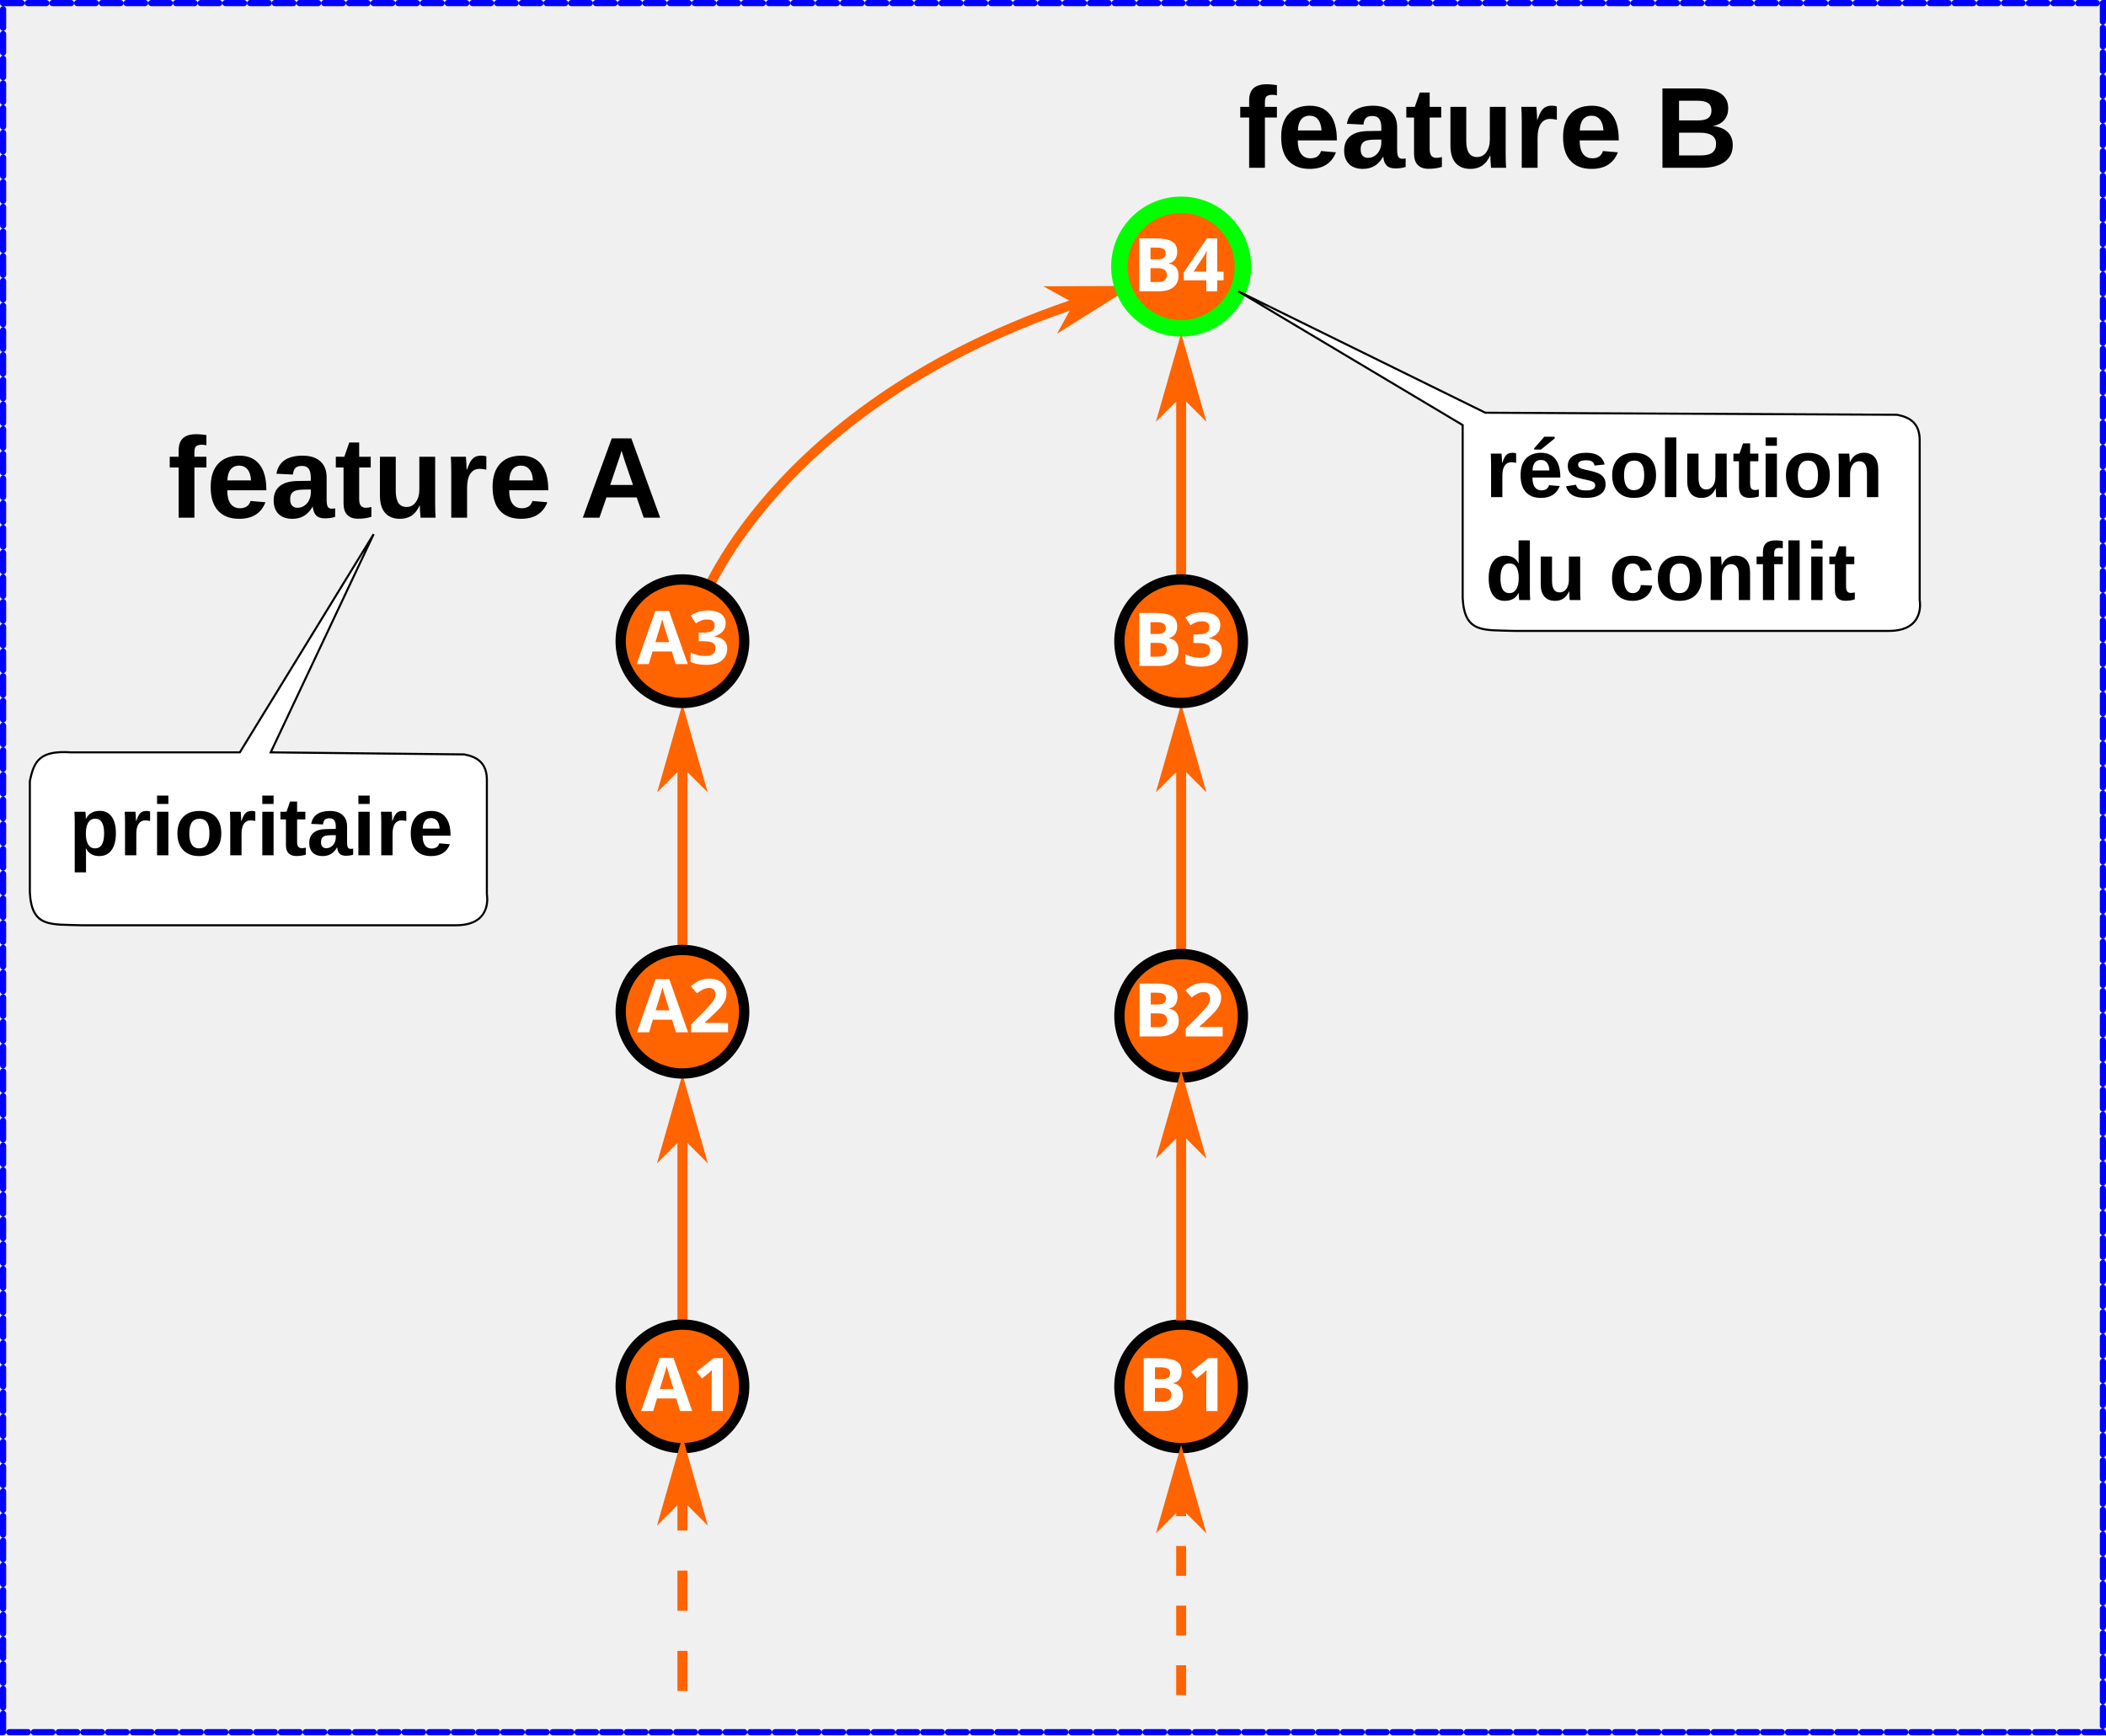
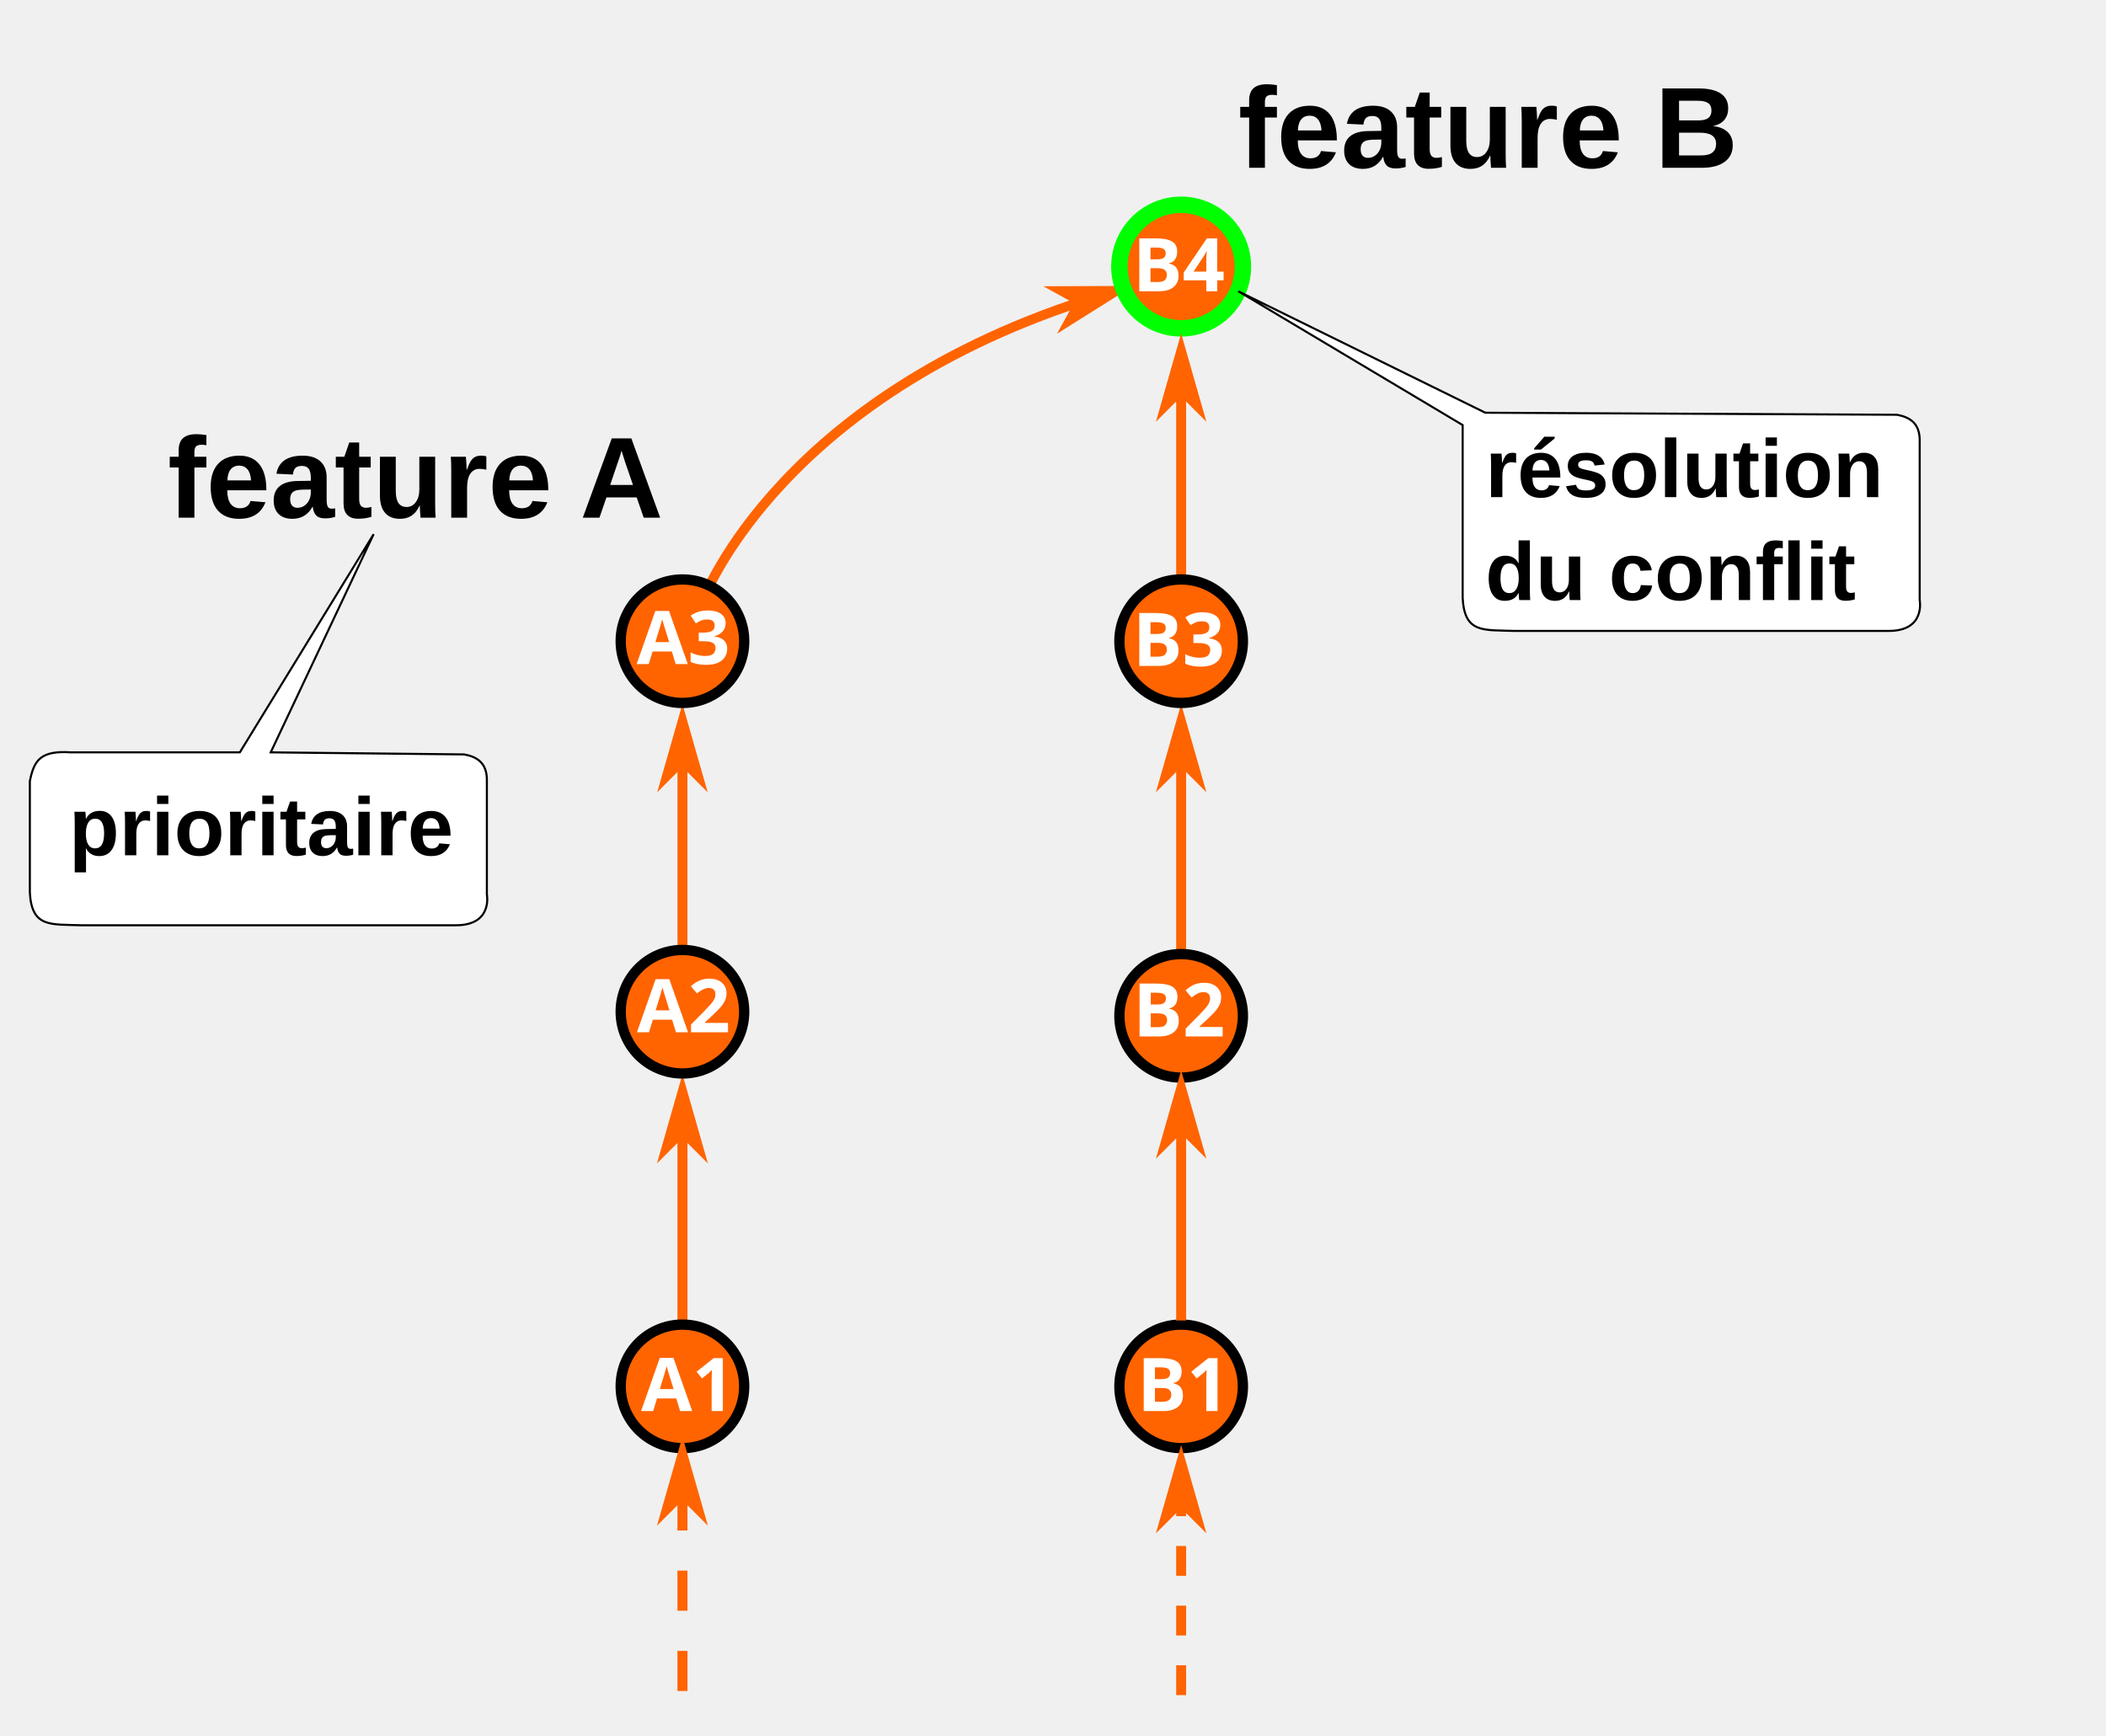
<svg xmlns="http://www.w3.org/2000/svg" xmlns:ns1="http://www.openswatchbook.org/uri/2009/osb" width="1023" height="843" id="svg2" version="1.1">
  <defs id="defs4">
    <marker style="overflow:visible" id="Arrow1Mend" refX="0" refY="0" orient="auto">
      <path transform="matrix(-0.4,0,0,-0.4,-4,0)" style="fill-rule:evenodd;stroke:#000000;stroke-width:1pt" d="M 0,0 5,-5 -12.5,0 5,5 0,0 z" id="path4070" />
    </marker>
    <marker style="overflow:visible" id="TriangleOutL" refX="0" refY="0" orient="auto">
      <path transform="scale(0.8,0.8)" style="fill-rule:evenodd;stroke:#000000;stroke-width:1pt" d="m 5.77,0 -8.65,5 0,-10 8.65,5 z" id="path4203" />
    </marker>
    <marker style="overflow:visible" id="EmptyTriangleInL" refX="0" refY="0" orient="auto">
      <path transform="matrix(-0.8,0,0,-0.8,4.8,0)" style="fill:#ffffff;fill-rule:evenodd;stroke:#000000;stroke-width:1pt" d="m 5.77,0 -8.65,5 0,-10 8.65,5 z" id="path4212" />
    </marker>
    <marker style="overflow:visible" id="EmptyTriangleOutL" refX="0" refY="0" orient="auto">
      <path transform="matrix(0.8,0,0,0.8,-4.8,0)" style="fill:#ffffff;fill-rule:evenodd;stroke:#000000;stroke-width:1pt" d="m 5.77,0 -8.65,5 0,-10 8.65,5 z" id="path4221" />
    </marker>
    <linearGradient id="linearGradient9318">
      <stop id="stop9328" offset="0" style="stop-color:#ff0000;stop-opacity:0.247;" />
      <stop style="stop-color:#ff0000;stop-opacity:0.122;" offset="0.5" id="stop9334" />
      <stop id="stop9322" offset="1" style="stop-color:#ff0000;stop-opacity:0;" />
    </linearGradient>
    <linearGradient id="linearGradient9310">
      <stop id="stop9312" offset="0" style="stop-color:#ff0000;stop-opacity:1;" />
      <stop id="stop9314" offset="1" style="stop-color:#ff0000;stop-opacity:0;" />
    </linearGradient>
    <linearGradient ns1:paint="solid" id="linearGradient7685">
      <stop id="stop7687" offset="0" style="stop-color:#ff993b;stop-opacity:1;" />
    </linearGradient>
    <linearGradient id="linearGradient6243">
      <stop id="stop6245" offset="0" style="stop-color:#ff993b;stop-opacity:1;" />
      <stop id="stop6247" offset="1" style="stop-color:#ff993b;stop-opacity:0;" />
    </linearGradient>
    <linearGradient ns1:paint="solid" id="linearGradient6187">
      <stop id="stop6189" offset="0" style="stop-color:#ff973b;stop-opacity:1;" />
    </linearGradient>
    <linearGradient id="linearGradient6171">
      <stop id="stop6173" offset="0" style="stop-color:#e60000;stop-opacity:1;" />
      <stop id="stop6175" offset="1" style="stop-color:#000000;stop-opacity:0;" />
    </linearGradient>
    <marker style="overflow:visible" id="Arrow2Lend" refX="0" refY="0" orient="auto">
      <path transform="matrix(-1.1,0,0,-1.1,-1.1,0)" d="M 8.719,4.034 -2.207,0.016 8.719,-4.002 c -1.745,2.372 -1.735,5.617 -6e-7,8.035 z" style="fill-rule:evenodd;stroke-width:0.625;stroke-linejoin:round" id="path4082" />
    </marker>
    <marker style="overflow:visible" id="Arrow1Mend-6" refX="0" refY="0" orient="auto">
      <path transform="matrix(-0.4,0,0,-0.4,-4,0)" style="fill-rule:evenodd;stroke:#000000;stroke-width:1pt" d="M 0,0 5,-5 -12.5,0 5,5 0,0 z" id="path4070-2" />
    </marker>
    <marker style="overflow:visible" id="Arrow1Mend-0" refX="0" refY="0" orient="auto">
      <path transform="matrix(-0.4,0,0,-0.4,-4,0)" style="fill-rule:evenodd;stroke:#000000;stroke-width:1pt" d="M 0,0 5,-5 -12.5,0 5,5 0,0 z" id="path4070-5" />
    </marker>
    <marker style="overflow:visible" id="Arrow1Mend-5" refX="0" refY="0" orient="auto">
      <path transform="matrix(-0.4,0,0,-0.4,-4,0)" style="fill-rule:evenodd;stroke:#000000;stroke-width:1pt" d="M 0,0 5,-5 -12.5,0 5,5 0,0 z" id="path4070-20" />
    </marker>
    <marker style="overflow:visible" id="Arrow1Mend-7" refX="0" refY="0" orient="auto">
      <path transform="matrix(-0.4,0,0,-0.4,-4,0)" style="fill-rule:evenodd;stroke:#000000;stroke-width:1pt" d="M 0,0 5,-5 -12.5,0 5,5 0,0 z" id="path4070-28" />
    </marker>
    <marker style="overflow:visible" id="Arrow1MendK" refX="0" refY="0" orient="auto">
      <path transform="matrix(-0.4,0,0,-0.4,-4,0)" style="stroke:#ff6400;stroke-width:1pt;fill:#ff6400;fill-rule:evenodd" d="M 0,0 5,-5 -12.5,0 5,5 0,0 z" id="path8679" />
    </marker>
    <marker style="overflow:visible" id="Arrow1Mend-7W" refX="0" refY="0" orient="auto">
      <path transform="matrix(-0.4,0,0,-0.4,-4,0)" style="stroke:#ff6400;stroke-width:1pt;fill:#ff6400;fill-rule:evenodd" d="M 0,0 5,-5 -12.5,0 5,5 0,0 z" id="path8682" />
    </marker>
    <marker style="overflow:visible" id="Arrow1MendO" refX="0" refY="0" orient="auto">
      <path transform="matrix(-0.4,0,0,-0.4,-4,0)" style="stroke:#ff6400;stroke-width:1pt;fill:#ff6400;fill-rule:evenodd" d="M 0,0 5,-5 -12.5,0 5,5 0,0 z" id="path8685" />
    </marker>
    <marker style="overflow:visible" id="Arrow1Mend8" refX="0" refY="0" orient="auto">
      <path transform="matrix(-0.4,0,0,-0.4,-4,0)" style="stroke:#ff6400;stroke-width:1pt;fill:#ff6400;fill-rule:evenodd" d="M 0,0 5,-5 -12.5,0 5,5 0,0 z" id="path8688" />
    </marker>
    <marker style="overflow:visible" id="Arrow1Mendm" refX="0" refY="0" orient="auto">
      <path transform="matrix(-0.4,0,0,-0.4,-4,0)" style="stroke:#ff6400;stroke-width:1pt;fill:#ff6400;fill-rule:evenodd" d="M 0,0 5,-5 -12.5,0 5,5 0,0 z" id="path8691" />
    </marker>
    <marker style="overflow:visible" id="Arrow1Mendy" refX="0" refY="0" orient="auto">
      <path transform="matrix(-0.4,0,0,-0.4,-4,0)" style="stroke:#ff6400;stroke-width:1pt;fill:#ff6400;fill-rule:evenodd" d="M 0,0 5,-5 -12.5,0 5,5 0,0 z" id="path8694" />
    </marker>
    <marker style="overflow:visible" id="Arrow1Mendz" refX="0" refY="0" orient="auto">
      <path transform="matrix(-0.4,0,0,-0.4,-4,0)" style="stroke:#ff6400;stroke-width:1pt;fill:#ff6400;fill-rule:evenodd" d="M 0,0 5,-5 -12.5,0 5,5 0,0 z" id="path8697" />
    </marker>
    <marker style="overflow:visible" id="Arrow1Menda" refX="0" refY="0" orient="auto">
      <path transform="matrix(-0.4,0,0,-0.4,-4,0)" style="stroke:#ff6400;stroke-width:1pt;fill:#ff6400;fill-rule:evenodd" d="M 0,0 5,-5 -12.5,0 5,5 0,0 z" id="path8700" />
    </marker>
  </defs>
  <g transform="translate(141.5,-30.86216)" id="layer1">
-     <rect y="32.362" x="-140" height="840" width="1020" id="rect11933" style="fill:#f0f0f0;fill-opacity:1;fill-rule:nonzero;stroke:#0000ff;stroke-width:3;stroke-linecap:round;stroke-miterlimit:4;stroke-opacity:1;stroke-dasharray:9, 3;stroke-dashoffset:0" />
    <path style="stroke-linejoin:miter;marker-end:url(#Arrow1Mendz);stroke-opacity:1;stroke:#ff6400;stroke-linecap:butt;stroke-miterlimit:4;stroke-dasharray:none;stroke-width:4.83;fill:none" d="m 190,494.362 0,-112" id="path5967" />
    <path id="path5969" d="m 190,676.362 0,-114" style="stroke-linejoin:miter;marker-end:url(#Arrow1MendO);stroke-opacity:1;stroke:#ff6400;stroke-linecap:butt;stroke-miterlimit:4;stroke-dasharray:none;stroke-width:4.873;fill:none" />
    <path id="path5971" d="m 200,322.362 c 0,0 38.095,-103.125 200,-150" style="stroke-linejoin:miter;marker-end:url(#Arrow1Mend-7W);stroke-opacity:1;stroke:#ff6400;stroke-linecap:butt;stroke-miterlimit:4;stroke-dasharray:none;stroke-width:4.725;fill:none" />
    <path id="path6157" d="m 432.25,494.362 0,-112" style="stroke-linejoin:miter;marker-end:url(#Arrow1Mendm);stroke-opacity:1;fill-opacity:1;stroke:#ff6400;stroke-linecap:butt;stroke-miterlimit:4;stroke-dasharray:none;stroke-width:4.83;fill:#f0f0f0" />
    <text id="text6167" y="112.362" x="460" style="font-size:56px;font-style:normal;font-variant:normal;font-weight:bold;font-stretch:normal;text-align:start;line-height:125%;letter-spacing:0px;word-spacing:0px;writing-mode:lr-tb;text-anchor:start;fill:#000000;fill-opacity:1;stroke:none;font-family:Arial;-inkscape-font-specification:Arial Bold" xml:space="preserve">
      <tspan y="112.362" x="460" id="tspan16253">feature B</tspan>
    </text>
    <path style="fill:#ff6400;fill-opacity:1;stroke:#000000;stroke-width:6.667;stroke-miterlimit:4;stroke-opacity:1;stroke-dasharray:none" id="path6197" d="m 220,152.362 c 0,22.091 -17.909,40 -40,40 -22.091,0 -40,-17.909 -40,-40 0,-22.091 17.909,-40 40,-40 22.091,0 40,17.909 40,40 z" transform="matrix(0.75,0,0,0.75,55,228.0906)" />
    <path transform="matrix(0.75,0,0,0.75,55,408.0906)" d="m 220,152.362 c 0,22.091 -17.909,40 -40,40 -22.091,0 -40,-17.909 -40,-40 0,-22.091 17.909,-40 40,-40 22.091,0 40,17.909 40,40 z" id="path6207" style="fill:#ff6400;fill-opacity:1;stroke:#000000;stroke-width:6.667;stroke-miterlimit:4;stroke-opacity:1;stroke-dasharray:none" />
    <path style="fill:#ff6400;fill-opacity:1;stroke:#000000;stroke-width:6.667;stroke-miterlimit:4;stroke-opacity:1;stroke-dasharray:none" id="path6215" d="m 220,152.362 c 0,22.091 -17.909,40 -40,40 -22.091,0 -40,-17.909 -40,-40 0,-22.091 17.909,-40 40,-40 22.091,0 40,17.909 40,40 z" transform="matrix(0.75,0,0,0.75,55,590.0906)" />
    <path style="fill:#ff6400;fill-opacity:1;stroke:#000000;stroke-width:6.667;stroke-miterlimit:4;stroke-opacity:1;stroke-dasharray:none" id="path6233" d="m 220,152.362 c 0,22.091 -17.909,40 -40,40 -22.091,0 -40,-17.909 -40,-40 0,-22.091 17.909,-40 40,-40 22.091,0 40,17.909 40,40 z" transform="matrix(0.75,0,0,0.75,297.25,410.0906)" />
    <path id="path9284-9" d="m 80,480.362 c -30.91,0 -153.268,0 -182,0 -14.81,-0.55 -24.142,1.323 -25,-16 0,-30 0,-24 0,-54 2,-10 5,-15 20,-14 26.667,0 82,0 82,0 l 65,-106 -50,106 94,1 c 6.401,1.209 11.207,4.24 11,13 0,9 0,46 0,55 0,0 3,15 -15,15 z" style="fill:#ffffff;fill-opacity:1;stroke:#000000;stroke-width:1px;stroke-linecap:butt;stroke-linejoin:miter;stroke-opacity:1" />
    <text id="text6163-1-8" y="446.362" x="-108" style="font-size:40px;font-style:normal;font-variant:normal;font-weight:bold;font-stretch:normal;text-align:start;line-height:125%;letter-spacing:0px;word-spacing:0px;writing-mode:lr-tb;text-anchor:start;fill:#000000;fill-opacity:1;stroke:none;font-family:Arial;-inkscape-font-specification:Arial Bold" xml:space="preserve">
      <tspan y="446.362" x="-108" id="tspan16278">prioritaire</tspan>
    </text>
    <path style="fill:#ff6400;fill-opacity:1;stroke:#000000;stroke-width:6.667;stroke-miterlimit:4;stroke-opacity:1;stroke-dasharray:none" id="path6215-9" d="m 220,152.362 c 0,22.091 -17.909,40 -40,40 -22.091,0 -40,-17.909 -40,-40 0,-22.091 17.909,-40 40,-40 22.091,0 40,17.909 40,40 z" transform="matrix(0.75,0,0,0.75,297.25,590.0906)" />
    <path id="path6157-2" d="m 432.25,672.362 0,-112" style="stroke-linejoin:miter;marker-end:url(#Arrow1Mendy);stroke-opacity:1;fill-opacity:1;stroke:#ff6400;stroke-linecap:butt;stroke-miterlimit:4;stroke-dasharray:none;stroke-width:4.83;fill:#f0f0f0" />
    <path transform="matrix(0.75,0,0,0.75,297.25,46.09055)" d="m 220,152.362 c 0,22.091 -17.909,40 -40,40 -22.091,0 -40,-17.909 -40,-40 0,-22.091 17.909,-40 40,-40 22.091,0 40,17.909 40,40 z" id="path3271-5" style="fill:#ff6400;fill-opacity:1;fill-rule:nonzero;stroke:#00ff00;stroke-width:10.667;stroke-miterlimit:4;stroke-opacity:1;stroke-dasharray:none;stroke-dashoffset:0" />
    <path id="path6157-2-2" d="m 432.25,854.362 0,-112" style="stroke-linejoin:miter;marker-end:url(#Arrow1MendK);stroke-opacity:1;fill-opacity:1;stroke-dashoffset:0;stroke:#ff6400;stroke-linecap:butt;stroke-miterlimit:4;stroke-dasharray:14.491, 14.491;stroke-width:4.83;fill:#f0f0f0" />
    <path id="path5969-6" d="m 190,852.362 0,-114" style="stroke-linejoin:miter;marker-end:url(#Arrow1Mend8);stroke-opacity:1;stroke-dashoffset:0;stroke:#ff6400;stroke-linecap:butt;stroke-miterlimit:4;stroke-dasharray:19.494, 19.494;stroke-width:4.873;fill:none" />
    <path id="path6157-0" d="m 432.25,314.362 0,-112" style="stroke-linejoin:miter;marker-end:url(#Arrow1Menda);stroke-opacity:1;fill-opacity:1;stroke:#ff6400;stroke-linecap:butt;stroke-miterlimit:4;stroke-dasharray:none;stroke-width:4.83;fill:#f0f0f0" />
    <text id="text6167-0" y="282.362" x="-60" style="font-size:56px;font-style:normal;font-variant:normal;font-weight:bold;font-stretch:normal;text-align:start;line-height:125%;letter-spacing:0px;word-spacing:0px;writing-mode:lr-tb;text-anchor:start;fill:#000000;fill-opacity:1;stroke:none;font-family:Arial;-inkscape-font-specification:Arial Bold" xml:space="preserve">
      <tspan y="282.362" x="-60" id="tspan16276">feature A</tspan>
    </text>
    <path transform="matrix(0.75,0,0,0.75,297.25,228.0906)" d="m 220,152.362 c 0,22.091 -17.909,40 -40,40 -22.091,0 -40,-17.909 -40,-40 0,-22.091 17.909,-40 40,-40 22.091,0 40,17.909 40,40 z" id="path6223" style="fill:#ff6400;fill-opacity:1;stroke:#000000;stroke-width:6.667;stroke-miterlimit:4;stroke-opacity:1;stroke-dasharray:none" />
    <text id="text16280" y="353.488" x="167.755" style="font-size:36px;font-style:normal;font-variant:normal;font-weight:bold;font-stretch:normal;text-align:start;line-height:125%;letter-spacing:0px;word-spacing:0px;writing-mode:lr-tb;text-anchor:start;fill:#ffffff;fill-opacity:1;stroke:none;font-family:Sans;-inkscape-font-specification:Sans Bold" xml:space="preserve">
      <tspan y="353.488" x="167.755" id="tspan16284">A3</tspan>
    </text>
    <text id="text16280-8" y="532.362" x="167.887" style="font-size:36px;font-style:normal;font-variant:normal;font-weight:bold;font-stretch:normal;text-align:start;line-height:125%;letter-spacing:0px;word-spacing:0px;writing-mode:lr-tb;text-anchor:start;fill:#ffffff;fill-opacity:1;stroke:none;font-family:Sans;-inkscape-font-specification:Sans Bold" xml:space="preserve">
      <tspan y="532.362" x="167.887" id="tspan16307">A2</tspan>
    </text>
    <text id="text16280-8-0" y="716.362" x="169.908" style="font-size:36px;font-style:normal;font-variant:normal;font-weight:bold;font-stretch:normal;text-align:start;line-height:125%;letter-spacing:0px;word-spacing:0px;writing-mode:lr-tb;text-anchor:start;fill:#ffffff;fill-opacity:1;stroke:none;font-family:Sans;-inkscape-font-specification:Sans Bold" xml:space="preserve">
      <tspan y="716.362" x="169.908" id="tspan16330">A1</tspan>
    </text>
    <path id="path9284-9-4" d="m 776,337.362 c -30.91,0 -153.268,0 -182,0 -14.81,-0.55 -24.142,1.323 -25,-16 0,-30 0,-84 0,-84 l -109,-65 120,59 200,1 c 6.401,1.209 11.207,4.24 11,13 0,9 0,68 0,77 0,0 3,15 -15,15 z" style="fill:#ffffff;fill-opacity:1;stroke:#000000;stroke-width:1px;stroke-linecap:butt;stroke-linejoin:miter;stroke-opacity:1" />
    <text id="text16280-3" y="354.362" x="408.687" style="font-size:36px;font-style:normal;font-variant:normal;font-weight:bold;font-stretch:normal;text-align:start;line-height:125%;letter-spacing:0px;word-spacing:0px;writing-mode:lr-tb;text-anchor:start;fill:#ffffff;fill-opacity:1;stroke:none;font-family:Sans;-inkscape-font-specification:Sans Bold" xml:space="preserve">
      <tspan y="354.362" x="408.687" id="tspan17001">B3</tspan>
    </text>
    <text id="text16280-3-0" y="534.362" x="408.818" style="font-size:36px;font-style:normal;font-variant:normal;font-weight:bold;font-stretch:normal;text-align:start;line-height:125%;letter-spacing:0px;word-spacing:0px;writing-mode:lr-tb;text-anchor:start;fill:#ffffff;fill-opacity:1;stroke:none;font-family:Sans;-inkscape-font-specification:Sans Bold" xml:space="preserve">
      <tspan y="534.362" x="408.818" id="tspan17035">B2</tspan>
    </text>
    <text id="text16280-3-2" y="716.362" x="410.84" style="font-size:36px;font-style:normal;font-variant:normal;font-weight:bold;font-stretch:normal;text-align:start;line-height:125%;letter-spacing:0px;word-spacing:0px;writing-mode:lr-tb;text-anchor:start;fill:#ffffff;fill-opacity:1;stroke:none;font-family:Sans;-inkscape-font-specification:Sans Bold" xml:space="preserve">
      <tspan y="716.362" x="410.84" id="tspan17033">B1</tspan>
    </text>
    <text id="text6163-1-8-7" y="272.362" x="580" style="font-size:40px;font-style:normal;font-variant:normal;font-weight:bold;font-stretch:normal;text-align:start;line-height:125%;letter-spacing:0px;word-spacing:0px;writing-mode:lr-tb;text-anchor:start;fill:#000000;fill-opacity:1;stroke:none;font-family:Arial;-inkscape-font-specification:Arial Bold" xml:space="preserve">
      <tspan y="272.362" x="580" id="tspan17062">résolution </tspan>
      <tspan y="322.362" x="580" id="tspan17064">du conflit</tspan>
    </text>
    <text id="text16280-3-00" y="172.362" x="408.687" style="font-size:36px;font-style:normal;font-variant:normal;font-weight:bold;font-stretch:normal;text-align:start;line-height:125%;letter-spacing:0px;word-spacing:0px;writing-mode:lr-tb;text-anchor:start;fill:#ffffff;fill-opacity:1;stroke:none;font-family:Sans;-inkscape-font-specification:Sans Bold" xml:space="preserve">
      <tspan y="172.362" x="408.687" id="tspan3203">B4</tspan>
    </text>
  </g>
</svg>
